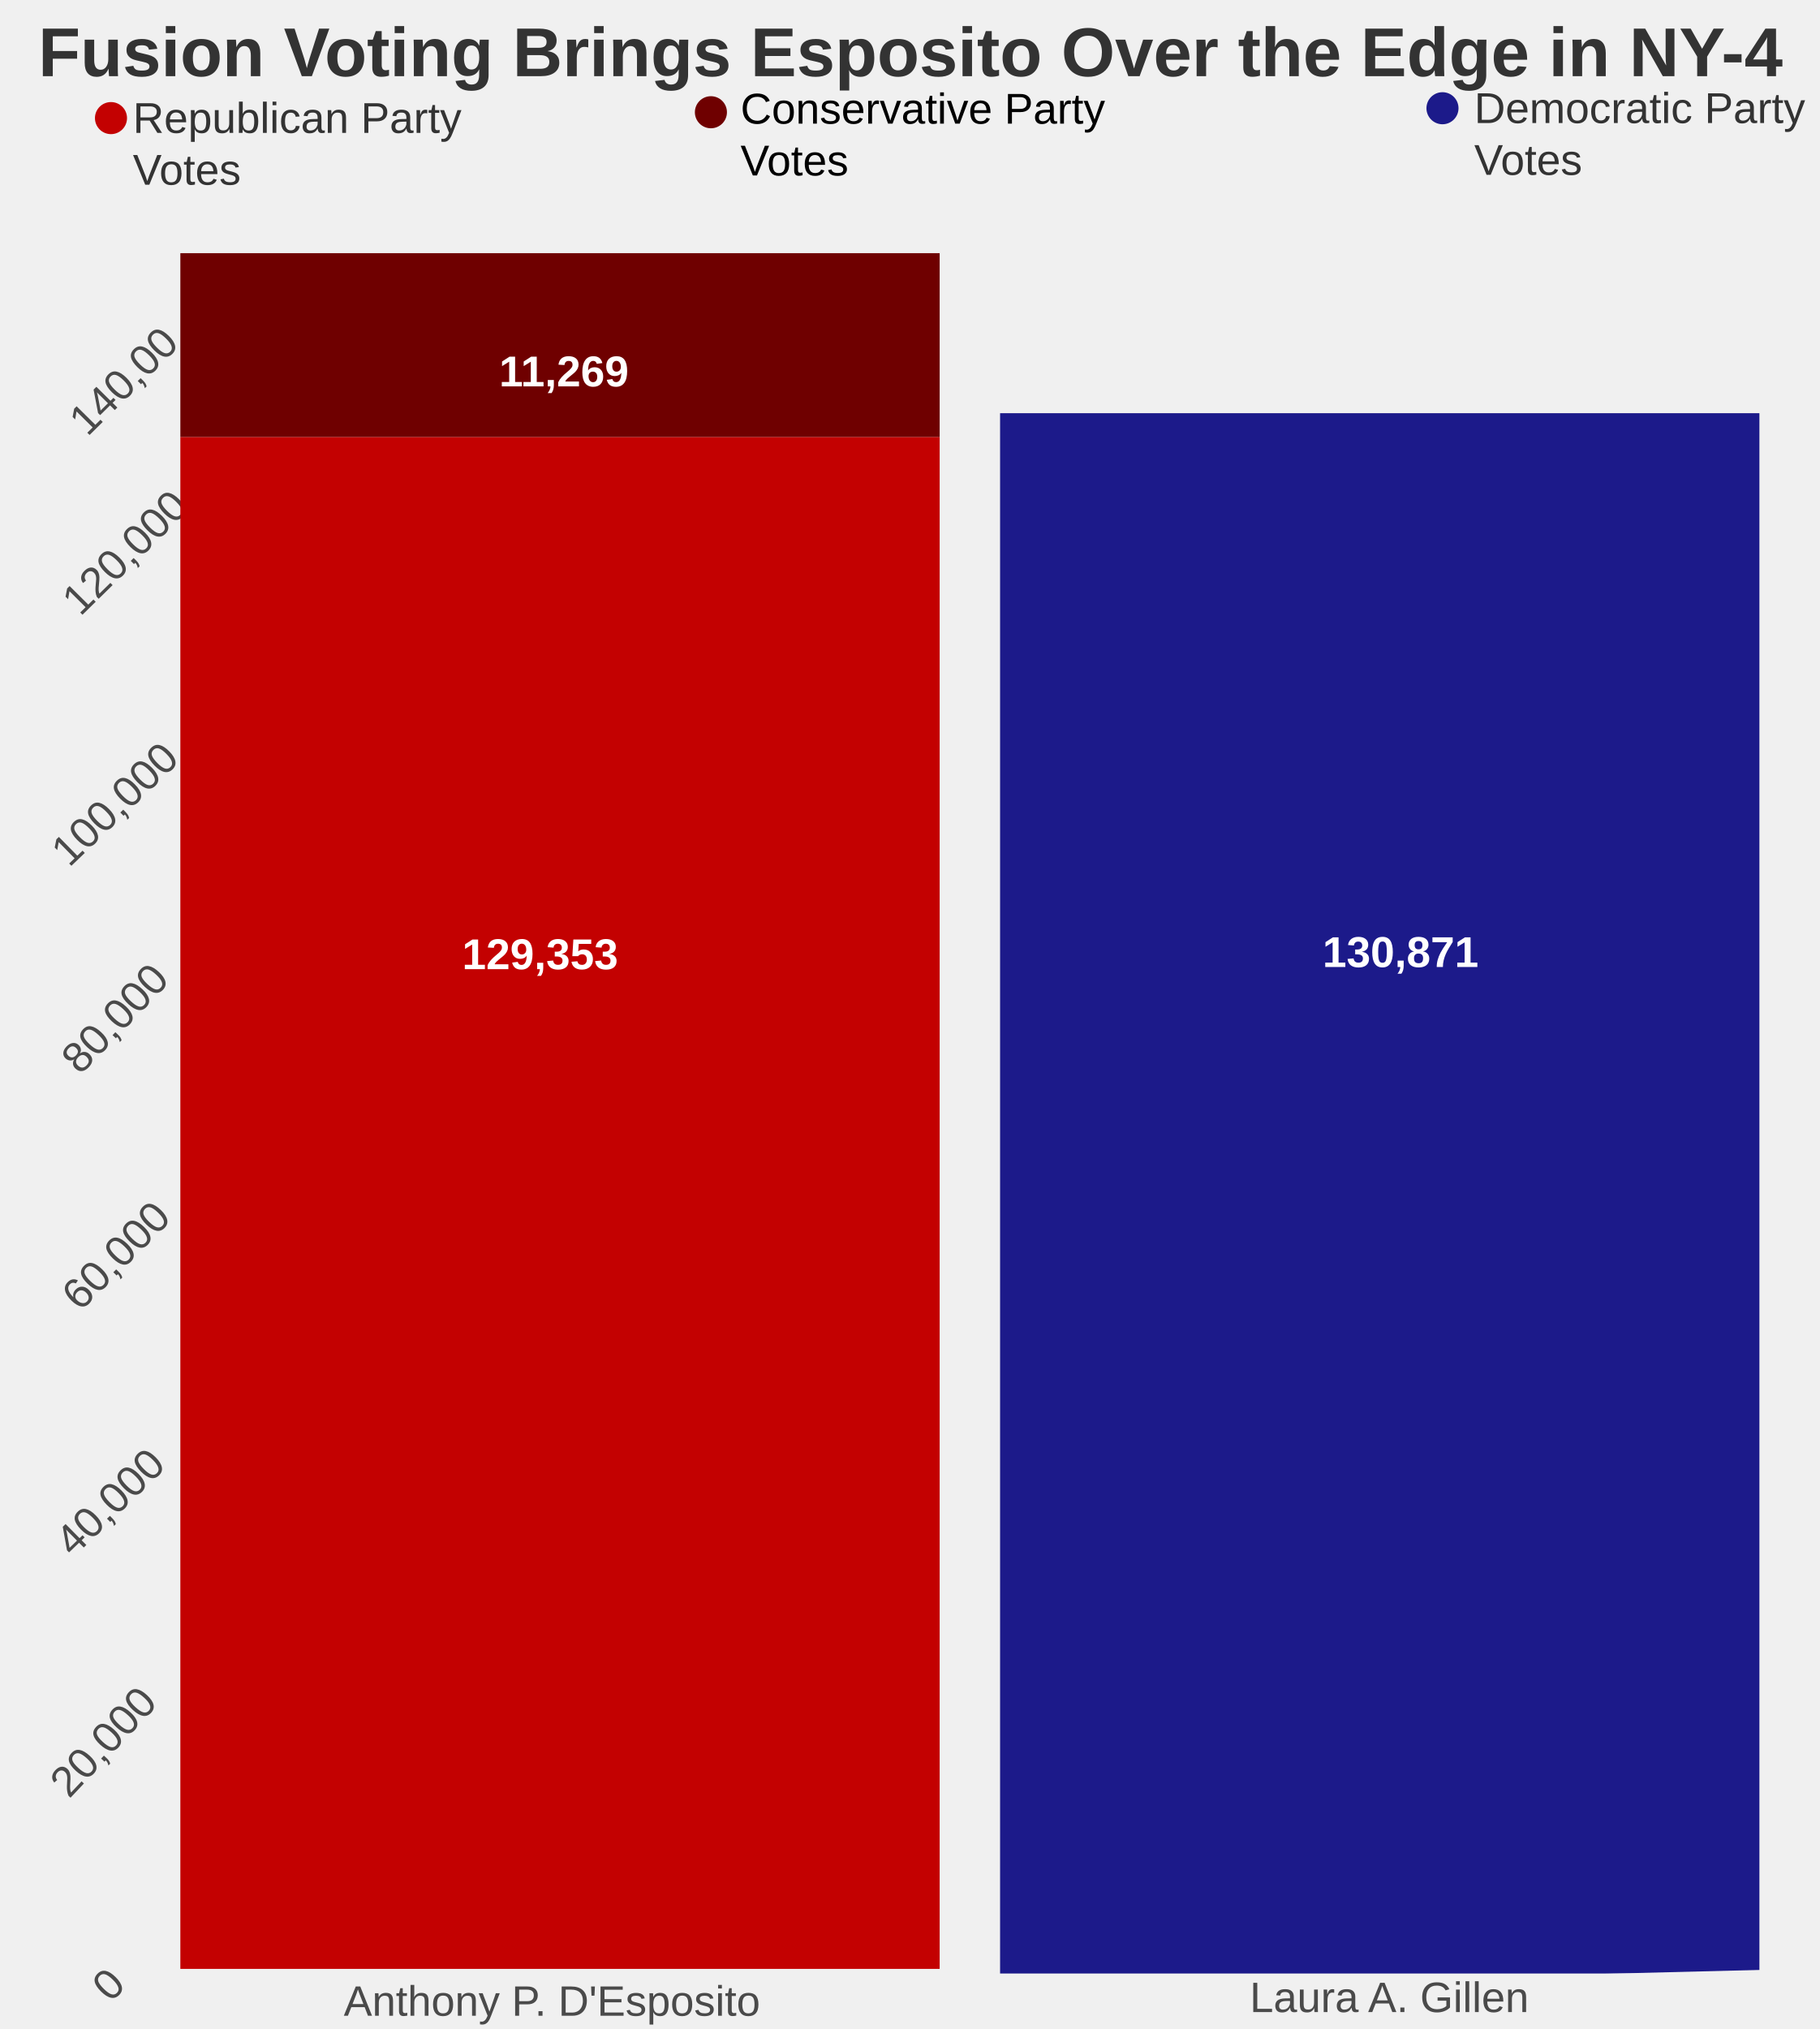
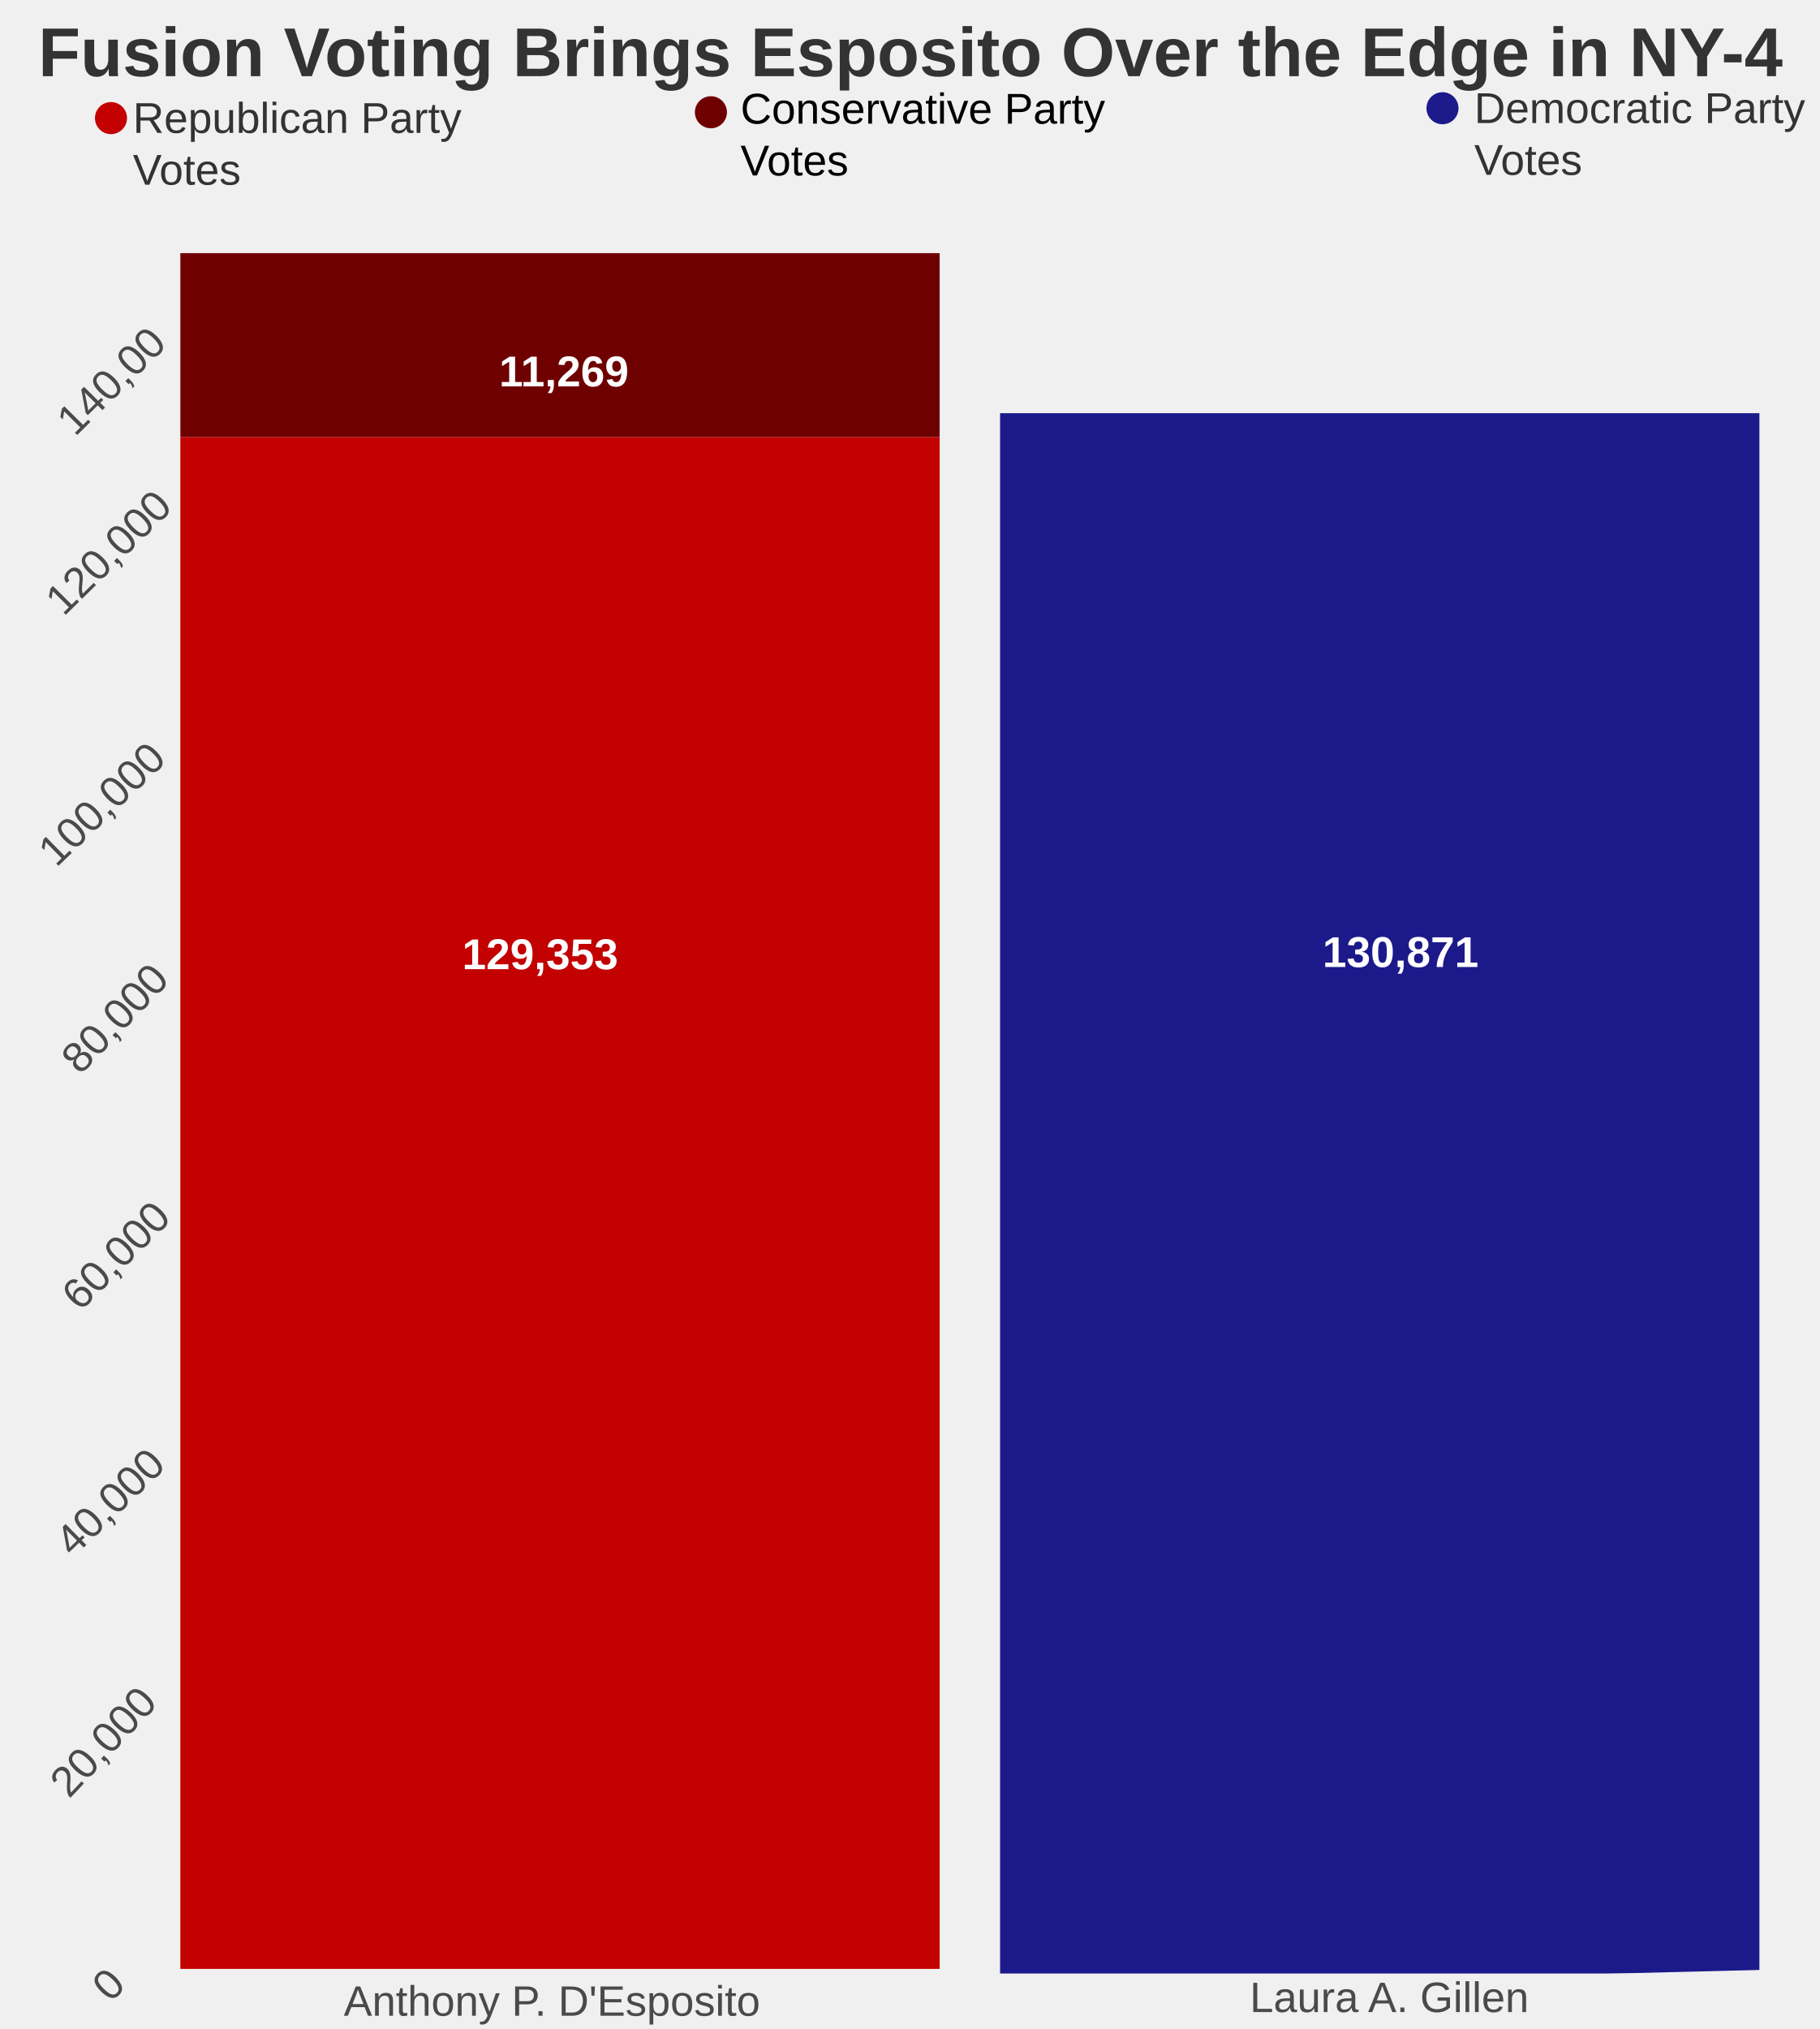
<svg xmlns="http://www.w3.org/2000/svg" id="CD-4-Graph" version="1.1" viewBox="0 0 590.1 658">
  <defs>
    <style>
      .cls-1, .cls-2, .cls-3, .cls-4, .cls-5 {
        fill: none;
      }

      .cls-1, .cls-5 {
        stroke: #eee;
        stroke-width: 1.5px;
      }

      .cls-6 {
        fill: #fff;
      }

      .cls-6, .cls-7, .cls-8, .cls-3, .cls-9, .cls-10, .cls-4, .cls-11, .cls-12, .cls-13, .cls-14 {
        isolation: isolate;
      }

      .cls-6, .cls-7, .cls-8, .cls-3, .cls-4 {
        font-family: Arial-BoldMT, Arial;
        font-weight: 700;
      }

      .cls-6, .cls-8, .cls-3, .cls-4, .cls-11, .cls-14 {
        font-size: 14px;
      }

      .cls-7 {
        font-size: 22.4px;
      }

      .cls-7, .cls-14 {
        fill: #333;
      }

      .cls-15 {
        clip-path: url(#clippath);
      }

      .cls-2, .cls-9, .cls-16, .cls-17 {
        stroke-width: 0px;
      }

      .cls-8, .cls-11 {
        fill: #000;
      }

      .cls-3 {
        stroke: #1d0e7a;
      }

      .cls-3, .cls-4 {
        stroke-width: 4.2px;
      }

      .cls-9 {
        fill: #04027e;
        opacity: .9;
      }

      .cls-16 {
        fill: #c30101;
      }

      .cls-10 {
        font-size: 13.8px;
      }

      .cls-10, .cls-11, .cls-12, .cls-14 {
        font-family: ArialMT, Arial;
      }

      .cls-10, .cls-12 {
        fill: #4a4a4a;
      }

      .cls-4 {
        stroke: #430b2b;
      }

      .cls-18 {
        clip-path: url(#clippath-1);
      }

      .cls-19 {
        clip-path: url(#clippath-4);
      }

      .cls-20 {
        clip-path: url(#clippath-3);
      }

      .cls-21 {
        clip-path: url(#clippath-2);
      }

      .cls-22 {
        clip-path: url(#clippath-5);
      }

      .cls-17 {
        fill: #6f0000;
      }

      .cls-12 {
        font-size: 13.9px;
      }

      .cls-5 {
        stroke-linecap: square;
      }

      .cls-23 {
        opacity: 0;
      }
    </style>
    <clipPath id="clippath">
      <polyline class="cls-2" points="-83.1 655.2 -33.4 40.6 634.2 23.8 584.5 638.5" />
    </clipPath>
    <clipPath id="clippath-1">
      <polyline class="cls-2" points="-83.1 655.2 -33.4 40.6 634.2 23.8 584.5 638.5" />
    </clipPath>
    <clipPath id="clippath-2">
      <polyline class="cls-2" points="-83.1 655.2 -33.4 40.6 634.2 23.8 584.5 638.5" />
    </clipPath>
    <clipPath id="clippath-3">
      <polyline class="cls-2" points="-96 655.6 -46.3 41 621.3 24.2 571.6 638.8" />
    </clipPath>
    <clipPath id="clippath-4">
      <polyline class="cls-2" points="-96 655.6 -46.3 41 621.3 24.2 571.6 638.8" />
    </clipPath>
    <clipPath id="clippath-5">
      <polyline class="cls-2" points="-96 655.6 -46.3 41 621.3 24.2 571.6 638.8" />
    </clipPath>
  </defs>
  <g id="_CD-4-Group_" data-name=" CD-4-Group ">
    <g>
      <path class="cls-5" d="M-40.5,125.8" />
      <path class="cls-5" d="M-40.5,656.3" />
      <g>
        <g class="cls-13">
          <g class="cls-13">
            <g class="cls-13">
              <g class="cls-13">
                <g class="cls-13">
                  <g class="cls-13">
                    <g class="cls-13">
-                       <text class="cls-12" transform="translate(35.8 649.6) rotate(-44.6) skewX(.7)">
-                         <tspan x="0" y="0">0</tspan>
-                       </text>
+                       <g class="cls-13">
+                         <text class="cls-12" transform="translate(35.8 649.6) rotate(-44.6) skewX(.7)">
+                           <tspan x="0" y="0">0</tspan>
+                         </text>
+                       </g>
                    </g>
                  </g>
                </g>
              </g>
            </g>
          </g>
        </g>
        <g>
          <path class="cls-1" d="M18.2,351.2" />
          <path class="cls-1" d="M-32,366.9" />
          <g class="cls-13">
            <g class="cls-13">
              <g class="cls-13">
                <g class="cls-13">
                  <g class="cls-13">
                    <g class="cls-13">
                      <g class="cls-13">
-                         <text class="cls-12" transform="translate(26 348.8) rotate(-46.2) skewX(.7)">
-                           <tspan x="0" y="0">80,000</tspan>
-                         </text>
+                         <g class="cls-13">
+                           <text class="cls-12" transform="translate(26 348.8) rotate(-46.2) skewX(.7)">
+                             <tspan x="0" y="0">80,000</tspan>
+                           </text>
+                         </g>
                      </g>
                    </g>
                  </g>
                </g>
              </g>
            </g>
          </g>
        </g>
        <g>
          <path class="cls-1" d="M18.2,423.6" />
          <path class="cls-1" d="M-32,439.4" />
          <g class="cls-13">
            <g class="cls-13">
              <g class="cls-13">
                <g class="cls-13">
                  <g class="cls-13">
                    <g class="cls-13">
                      <g class="cls-13">
-                         <text class="cls-12" transform="translate(26 425.5) rotate(-45.1) skewX(.7)">
-                           <tspan x="0" y="0">60,000</tspan>
-                         </text>
+                         <g class="cls-13">
+                           <text class="cls-12" transform="translate(26 425.5) rotate(-45.1) skewX(.7)">
+                             <tspan x="0" y="0">60,000</tspan>
+                           </text>
+                         </g>
                      </g>
                    </g>
                  </g>
                </g>
              </g>
            </g>
          </g>
        </g>
        <g>
          <path class="cls-1" d="M18.2,495.9" />
          <path class="cls-1" d="M-32,511.7" />
          <g class="cls-13">
            <g class="cls-13">
              <g class="cls-13">
                <g class="cls-13">
                  <g class="cls-13">
                    <g class="cls-13">
                      <g class="cls-13">
-                         <text class="cls-12" transform="translate(23.7 505.2) rotate(-44) skewX(.7)">
-                           <tspan x="0" y="0">40,000</tspan>
-                         </text>
+                         <g class="cls-13">
+                           <text class="cls-12" transform="translate(23.7 505.2) rotate(-44) skewX(.7)">
+                             <tspan x="0" y="0">40,000</tspan>
+                           </text>
+                         </g>
                      </g>
                    </g>
                  </g>
                </g>
              </g>
            </g>
          </g>
        </g>
        <g>
          <path class="cls-1" d="M18.2,568.2" />
          <path class="cls-1" d="M-32,584" />
          <g class="cls-13">
            <g class="cls-13">
              <g class="cls-13">
                <g class="cls-13">
                  <g class="cls-13">
                    <g class="cls-13">
                      <g class="cls-13">
-                         <text class="cls-12" transform="translate(22.4 583.5) rotate(-46.7) skewX(.7)">
-                           <tspan x="0" y="0">20,000</tspan>
-                         </text>
+                         <g class="cls-13">
+                           <text class="cls-12" transform="translate(22.4 583.5) rotate(-46.7) skewX(.7)">
+                             <tspan x="0" y="0">20,000</tspan>
+                           </text>
+                         </g>
                      </g>
                    </g>
                  </g>
                </g>
              </g>
            </g>
          </g>
        </g>
        <path class="cls-1" d="M-32,656.3" />
        <g>
          <path class="cls-1" d="M18.2,134.1" />
          <path class="cls-1" d="M-32,149.9" />
          <g class="cls-13">
            <g class="cls-13">
              <g class="cls-13">
                <g class="cls-13">
                  <g class="cls-13">
                    <g class="cls-13">
                      <g class="cls-13">
-                         <text class="cls-12" transform="translate(28.3 141.8) rotate(-44.6) skewX(.7)">
-                           <tspan x="0" y="0">140,00</tspan>
-                         </text>
+                         <g class="cls-13">
+                           <text class="cls-12" transform="translate(24.3 141.8) rotate(-44.6) skewX(.7)">
+                             <tspan x="0" y="0">140,00</tspan>
+                           </text>
+                         </g>
                      </g>
                    </g>
                  </g>
                </g>
              </g>
            </g>
          </g>
        </g>
        <g>
          <path class="cls-1" d="M18.2,206.6" />
          <path class="cls-1" d="M-32,222.3" />
          <g class="cls-13">
            <g class="cls-13">
              <g class="cls-13">
                <g class="cls-13">
                  <g class="cls-13">
                    <g class="cls-13">
                      <g class="cls-13">
-                         <text class="cls-12" transform="translate(26 200.1) rotate(-44.5) skewX(.7)">
-                           <tspan x="0" y="0">120,000</tspan>
-                         </text>
+                         <g class="cls-13">
+                           <text class="cls-12" transform="translate(20.6 200.1) rotate(-44.5) skewX(.7)">
+                             <tspan x="0" y="0">120,000</tspan>
+                           </text>
+                         </g>
                      </g>
                    </g>
                  </g>
                </g>
              </g>
            </g>
          </g>
        </g>
        <g>
          <path class="cls-1" d="M18.2,278.9" />
          <path class="cls-1" d="M-32,294.6" />
          <g class="cls-13">
            <g class="cls-13">
              <g class="cls-13">
                <g class="cls-13">
                  <g class="cls-13">
                    <g class="cls-13">
                      <g class="cls-13">
-                         <text class="cls-12" transform="translate(22.4 281.5) rotate(-43.8) skewX(.7)">
-                           <tspan x="0" y="0">100,000</tspan>
-                         </text>
+                         <g class="cls-13">
+                           <text class="cls-12" transform="translate(18.2 281.5) rotate(-43.8) skewX(.7)">
+                             <tspan x="0" y="0">100,000</tspan>
+                           </text>
+                         </g>
                      </g>
                    </g>
                  </g>
                </g>
              </g>
            </g>
          </g>
        </g>
      </g>
    </g>
    <g>
      <g>
        <path class="cls-1" d="M441.6,639.1" />
        <g class="cls-13">
          <g class="cls-13">
            <g class="cls-13">
              <g class="cls-13">
                <g class="cls-13">
                  <g class="cls-13">
                    <g class="cls-13">
-                       <text class="cls-10" transform="translate(405.4 652.5)">
-                         <tspan x="0" y="0">Laura A. Gillen</tspan>
-                       </text>
+                       <g class="cls-13">
+                         <text class="cls-10" transform="translate(405.4 652.5)">
+                           <tspan x="0" y="0">Laura A. Gillen</tspan>
+                         </text>
+                       </g>
                    </g>
                  </g>
                </g>
              </g>
            </g>
          </g>
        </g>
      </g>
      <g>
        <path class="cls-1" d="M134.4,646" />
        <path class="cls-1" d="M134.4,639.1" />
        <g class="cls-13">
          <g class="cls-13">
            <g class="cls-13">
              <g class="cls-13">
                <g class="cls-13">
                  <g class="cls-13">
                    <g class="cls-13">
-                       <text class="cls-10" transform="translate(111.5 653.7)">
-                         <tspan x="0" y="0">Anthony P. D'Esposito</tspan>
-                       </text>
+                       <g class="cls-13">
+                         <text class="cls-10" transform="translate(111.5 653.7)">
+                           <tspan x="0" y="0">Anthony P. D'Esposito</tspan>
+                         </text>
+                       </g>
                    </g>
                  </g>
                </g>
              </g>
            </g>
          </g>
        </g>
      </g>
    </g>
  </g>
  <g id="Cd-4-data-points">
    <g class="cls-15">
      <path id="point-0-1" class="cls-9" d="M324.4,640h0V134h246.3v506" />
    </g>
    <g class="cls-18">
      <path id="point-1-0" class="cls-16" d="M58.5,638.5V141.7h246.3v496.8" />
    </g>
    <g class="cls-21">
      <path id="point-2-0" class="cls-17" d="M304.8,141.7H58.5v-59.6h246.3" />
    </g>
  </g>
  <g id="CD-4-data-point-labels">
    <g class="cls-20">
      <g>
        <g class="cls-23" pointer-events="none">
          <g class="cls-13">
            <g class="cls-13">
              <g class="cls-13">
                <g class="cls-13">
                  <g class="cls-13">
                    <g class="cls-13">
                      <g class="cls-13">
-                         <text class="cls-8" transform="translate(114.4 110.7) rotate(-90)">
-                           <tspan x="0" y="0">0</tspan>
-                         </text>
-                       </g>
-                     </g>
-                   </g>
-                 </g>
-               </g>
-             </g>
-             <g class="cls-13">
-               <g class="cls-13">
-                 <g class="cls-13">
-                   <g class="cls-13">
-                     <g class="cls-13">
-                       <g class="cls-13">
-                         <text class="cls-4" transform="translate(114.4 110.7) rotate(-90)">
-                           <tspan x="0" y="0">0</tspan>
-                         </text>
-                       </g>
-                     </g>
-                   </g>
-                 </g>
-               </g>
-             </g>
-           </g>
-           <g class="cls-13">
-             <g class="cls-13">
-               <g class="cls-13">
-                 <g class="cls-13">
-                   <g class="cls-13">
-                     <g class="cls-13">
-                       <g class="cls-13">
-                         <text class="cls-6" transform="translate(114.4 110.7) rotate(-90)">
-                           <tspan x="0" y="0">0</tspan>
-                         </text>
+                         <g class="cls-13">
+                           <text class="cls-8" transform="translate(114.4 110.7) rotate(-90)">
+                             <tspan x="0" y="0">0</tspan>
+                           </text>
+                         </g>
+                       </g>
+                     </g>
+                   </g>
+                 </g>
+               </g>
+             </g>
+             <g class="cls-13">
+               <g class="cls-13">
+                 <g class="cls-13">
+                   <g class="cls-13">
+                     <g class="cls-13">
+                       <g class="cls-13">
+                         <g class="cls-13">
+                           <text class="cls-4" transform="translate(114.4 110.7) rotate(-90)">
+                             <tspan x="0" y="0">0</tspan>
+                           </text>
+                         </g>
+                       </g>
+                     </g>
+                   </g>
+                 </g>
+               </g>
+             </g>
+           </g>
+           <g class="cls-13">
+             <g class="cls-13">
+               <g class="cls-13">
+                 <g class="cls-13">
+                   <g class="cls-13">
+                     <g class="cls-13">
+                       <g class="cls-13">
+                         <g class="cls-13">
+                           <text class="cls-6" transform="translate(114.4 110.7) rotate(-90)">
+                             <tspan x="0" y="0">0</tspan>
+                           </text>
+                         </g>
                      </g>
                    </g>
                  </g>
                </g>
              </g>
            </g>
          </g>
        </g>
        <g pointer-events="none">
          <g class="cls-13">
            <g class="cls-13">
              <g class="cls-13">
                <g class="cls-13">
                  <g class="cls-13">
                    <g class="cls-13">
                      <g class="cls-13">
-                         <text class="cls-6" transform="translate(429 313.6)">
-                           <tspan x="0" y="0">130,871</tspan>
-                         </text>
+                         <g class="cls-13">
+                           <text class="cls-6" transform="translate(429 313.6)">
+                             <tspan x="0" y="0">130,871</tspan>
+                           </text>
+                         </g>
                      </g>
                    </g>
                  </g>
                </g>
              </g>
            </g>
          </g>
        </g>
      </g>
    </g>
    <g class="cls-19">
      <g>
        <g pointer-events="none">
          <g class="cls-13">
            <g class="cls-13">
              <g class="cls-13">
                <g class="cls-13">
                  <g class="cls-13">
                    <g class="cls-13">
                      <g class="cls-13">
-                         <text class="cls-6" transform="translate(149.9 314.3)">
-                           <tspan x="0" y="0">129,353</tspan>
-                         </text>
+                         <g class="cls-13">
+                           <text class="cls-6" transform="translate(149.9 314.3)">
+                             <tspan x="0" y="0">129,353</tspan>
+                           </text>
+                         </g>
                      </g>
                    </g>
                  </g>
                </g>
              </g>
            </g>
          </g>
        </g>
        <g class="cls-23" pointer-events="none">
          <g class="cls-13">
            <g class="cls-13">
              <g class="cls-13">
                <g class="cls-13">
                  <g class="cls-13">
                    <g class="cls-13">
                      <g class="cls-13">
-                         <text class="cls-8" transform="translate(422.2 148.2) rotate(-90)">
-                           <tspan x="0" y="0">0</tspan>
-                         </text>
-                       </g>
-                     </g>
-                   </g>
-                 </g>
-               </g>
-             </g>
-             <g class="cls-13">
-               <g class="cls-13">
-                 <g class="cls-13">
-                   <g class="cls-13">
-                     <g class="cls-13">
-                       <g class="cls-13">
-                         <text class="cls-3" transform="translate(422.2 148.2) rotate(-90)">
-                           <tspan x="0" y="0">0</tspan>
-                         </text>
-                       </g>
-                     </g>
-                   </g>
-                 </g>
-               </g>
-             </g>
-           </g>
-           <g class="cls-13">
-             <g class="cls-13">
-               <g class="cls-13">
-                 <g class="cls-13">
-                   <g class="cls-13">
-                     <g class="cls-13">
-                       <g class="cls-13">
-                         <text class="cls-6" transform="translate(422.2 148.2) rotate(-90)">
-                           <tspan x="0" y="0">0</tspan>
-                         </text>
+                         <g class="cls-13">
+                           <text class="cls-8" transform="translate(422.2 148.2) rotate(-90)">
+                             <tspan x="0" y="0">0</tspan>
+                           </text>
+                         </g>
+                       </g>
+                     </g>
+                   </g>
+                 </g>
+               </g>
+             </g>
+             <g class="cls-13">
+               <g class="cls-13">
+                 <g class="cls-13">
+                   <g class="cls-13">
+                     <g class="cls-13">
+                       <g class="cls-13">
+                         <g class="cls-13">
+                           <text class="cls-3" transform="translate(422.2 148.2) rotate(-90)">
+                             <tspan x="0" y="0">0</tspan>
+                           </text>
+                         </g>
+                       </g>
+                     </g>
+                   </g>
+                 </g>
+               </g>
+             </g>
+           </g>
+           <g class="cls-13">
+             <g class="cls-13">
+               <g class="cls-13">
+                 <g class="cls-13">
+                   <g class="cls-13">
+                     <g class="cls-13">
+                       <g class="cls-13">
+                         <g class="cls-13">
+                           <text class="cls-6" transform="translate(422.2 148.2) rotate(-90)">
+                             <tspan x="0" y="0">0</tspan>
+                           </text>
+                         </g>
                      </g>
                    </g>
                  </g>
                </g>
              </g>
            </g>
          </g>
        </g>
      </g>
    </g>
    <g class="cls-22">
      <g>
        <g pointer-events="none">
          <g class="cls-13">
            <g class="cls-13">
              <g class="cls-13">
                <g class="cls-13">
                  <g class="cls-13">
                    <g class="cls-13">
                      <g class="cls-13">
-                         <text class="cls-6" transform="translate(161.9 125.3)">
-                           <tspan x="0" y="0">11,269</tspan>
-                         </text>
+                         <g class="cls-13">
+                           <text class="cls-6" transform="translate(161.9 125.3)">
+                             <tspan x="0" y="0">11,269</tspan>
+                           </text>
+                         </g>
                      </g>
                    </g>
                  </g>
                </g>
              </g>
            </g>
          </g>
        </g>
        <g class="cls-23" pointer-events="none">
          <g class="cls-13">
            <g class="cls-13">
              <g class="cls-13">
                <g class="cls-13">
                  <g class="cls-13">
                    <g class="cls-13">
                      <g class="cls-13">
-                         <text class="cls-8" transform="translate(422.2 148.2) rotate(-90)">
-                           <tspan x="0" y="0">0</tspan>
-                         </text>
-                       </g>
-                     </g>
-                   </g>
-                 </g>
-               </g>
-             </g>
-             <g class="cls-13">
-               <g class="cls-13">
-                 <g class="cls-13">
-                   <g class="cls-13">
-                     <g class="cls-13">
-                       <g class="cls-13">
-                         <text class="cls-3" transform="translate(425.9 165.9) rotate(-90)">
-                           <tspan x="0" y="0">0</tspan>
-                         </text>
-                       </g>
-                     </g>
-                   </g>
-                 </g>
-               </g>
-             </g>
-           </g>
-           <g class="cls-13">
-             <g class="cls-13">
-               <g class="cls-13">
-                 <g class="cls-13">
-                   <g class="cls-13">
-                     <g class="cls-13">
-                       <g class="cls-13">
-                         <text class="cls-6" transform="translate(425.9 165.9) rotate(-90)">
-                           <tspan x="0" y="0">0</tspan>
-                         </text>
+                         <g class="cls-13">
+                           <text class="cls-8" transform="translate(422.2 148.2) rotate(-90)">
+                             <tspan x="0" y="0">0</tspan>
+                           </text>
+                         </g>
+                       </g>
+                     </g>
+                   </g>
+                 </g>
+               </g>
+             </g>
+             <g class="cls-13">
+               <g class="cls-13">
+                 <g class="cls-13">
+                   <g class="cls-13">
+                     <g class="cls-13">
+                       <g class="cls-13">
+                         <g class="cls-13">
+                           <text class="cls-3" transform="translate(425.9 165.9) rotate(-90)">
+                             <tspan x="0" y="0">0</tspan>
+                           </text>
+                         </g>
+                       </g>
+                     </g>
+                   </g>
+                 </g>
+               </g>
+             </g>
+           </g>
+           <g class="cls-13">
+             <g class="cls-13">
+               <g class="cls-13">
+                 <g class="cls-13">
+                   <g class="cls-13">
+                     <g class="cls-13">
+                       <g class="cls-13">
+                         <g class="cls-13">
+                           <text class="cls-6" transform="translate(425.9 165.9) rotate(-90)">
+                             <tspan x="0" y="0">0</tspan>
+                           </text>
+                         </g>
                      </g>
                    </g>
                  </g>
                </g>
              </g>
            </g>
          </g>
        </g>
      </g>
    </g>
  </g>
  <g id="_CD-4-Group_-2" data-name=" CD-4-Group -2" class="cls-13">
    <g class="cls-13">
      <g class="cls-13">
        <g class="cls-13">
          <g class="cls-13">
            <g class="cls-13">
              <g class="cls-13">
-                 <text class="cls-7" transform="translate(12.4 24.7)">
-                   <tspan x="0" y="0">Fusion Voting Brings Esposito Over the Edge in NY-4</tspan>
-                 </text>
+                 <g class="cls-13">
+                   <text class="cls-7" transform="translate(12.4 24.7)">
+                     <tspan x="0" y="0">Fusion Voting Brings Esposito Over the Edge in NY-4</tspan>
+                   </text>
+                 </g>
              </g>
            </g>
          </g>
        </g>
      </g>
    </g>
  </g>
  <circle id="_CD-4-Path_" data-name=" CD-4-Path " class="cls-16" cx="36" cy="38.3" r="5.2" />
  <circle id="_CD-4-Path_-2" data-name=" CD-4-Path -2" class="cls-9" cx="467.9" cy="35.1" r="5.2" />
  <g id="_CD-4-Group_-3" data-name=" CD-4-Group -3" class="cls-13">
    <g class="cls-13">
      <g class="cls-13">
        <g class="cls-13">
          <g class="cls-13">
            <g class="cls-13">
              <g class="cls-13">
-                 <text class="cls-14" transform="translate(43.1 43.1)">
-                   <tspan x="0" y="0">Republican Party</tspan>
-                 </text>
-               </g>
-             </g>
-             <g class="cls-13">
-               <g class="cls-13">
-                 <text class="cls-14" transform="translate(43.1 59.9)">
-                   <tspan x="0" y="0">Votes</tspan>
-                 </text>
+                 <g class="cls-13">
+                   <text class="cls-14" transform="translate(43.1 43.1)">
+                     <tspan x="0" y="0">Republican Party</tspan>
+                   </text>
+                 </g>
+               </g>
+             </g>
+             <g class="cls-13">
+               <g class="cls-13">
+                 <g class="cls-13">
+                   <text class="cls-14" transform="translate(43.1 59.9)">
+                     <tspan x="0" y="0">Votes</tspan>
+                   </text>
+                 </g>
              </g>
            </g>
          </g>
        </g>
      </g>
    </g>
  </g>
  <g id="_CD-4-Group_-4" data-name=" CD-4-Group -4" class="cls-13">
    <g class="cls-13">
      <g class="cls-13">
        <g class="cls-13">
          <g class="cls-13">
            <g class="cls-13">
              <g class="cls-13">
-                 <text class="cls-14" transform="translate(478.2 39.9)">
-                   <tspan x="0" y="0">Democratic Party</tspan>
-                 </text>
-               </g>
-             </g>
-             <g class="cls-13">
-               <g class="cls-13">
-                 <text class="cls-14" transform="translate(478.2 56.7)">
-                   <tspan x="0" y="0">Votes</tspan>
-                 </text>
+                 <g class="cls-13">
+                   <text class="cls-14" transform="translate(478.2 39.9)">
+                     <tspan x="0" y="0">Democratic Party</tspan>
+                   </text>
+                 </g>
+               </g>
+             </g>
+             <g class="cls-13">
+               <g class="cls-13">
+                 <g class="cls-13">
+                   <text class="cls-14" transform="translate(478.2 56.7)">
+                     <tspan x="0" y="0">Votes</tspan>
+                   </text>
+                 </g>
              </g>
            </g>
          </g>
        </g>
      </g>
    </g>
  </g>
  <circle id="_CD-4-Path_-3" data-name=" CD-4-Path -3" class="cls-17" cx="230.6" cy="36.4" r="5.2" />
  <g id="_CD-4-Group_-5" data-name=" CD-4-Group -5" class="cls-13">
    <g class="cls-13">
      <g class="cls-13">
        <g class="cls-13">
-           <text class="cls-11" transform="translate(240.2 40.1)">
-             <tspan x="0" y="0">Conservative Party</tspan>
-           </text>
+           <g class="cls-13">
+             <text class="cls-11" transform="translate(240.2 40.1)">
+               <tspan x="0" y="0">Conservative Party</tspan>
+             </text>
+           </g>
        </g>
      </g>
      <g class="cls-13">
        <g class="cls-13">
-           <text class="cls-11" transform="translate(240.2 56.9)">
-             <tspan x="0" y="0">Votes</tspan>
-           </text>
+           <g class="cls-13">
+             <text class="cls-11" transform="translate(240.2 56.9)">
+               <tspan x="0" y="0">Votes</tspan>
+             </text>
+           </g>
        </g>
      </g>
    </g>
  </g>
</svg>
